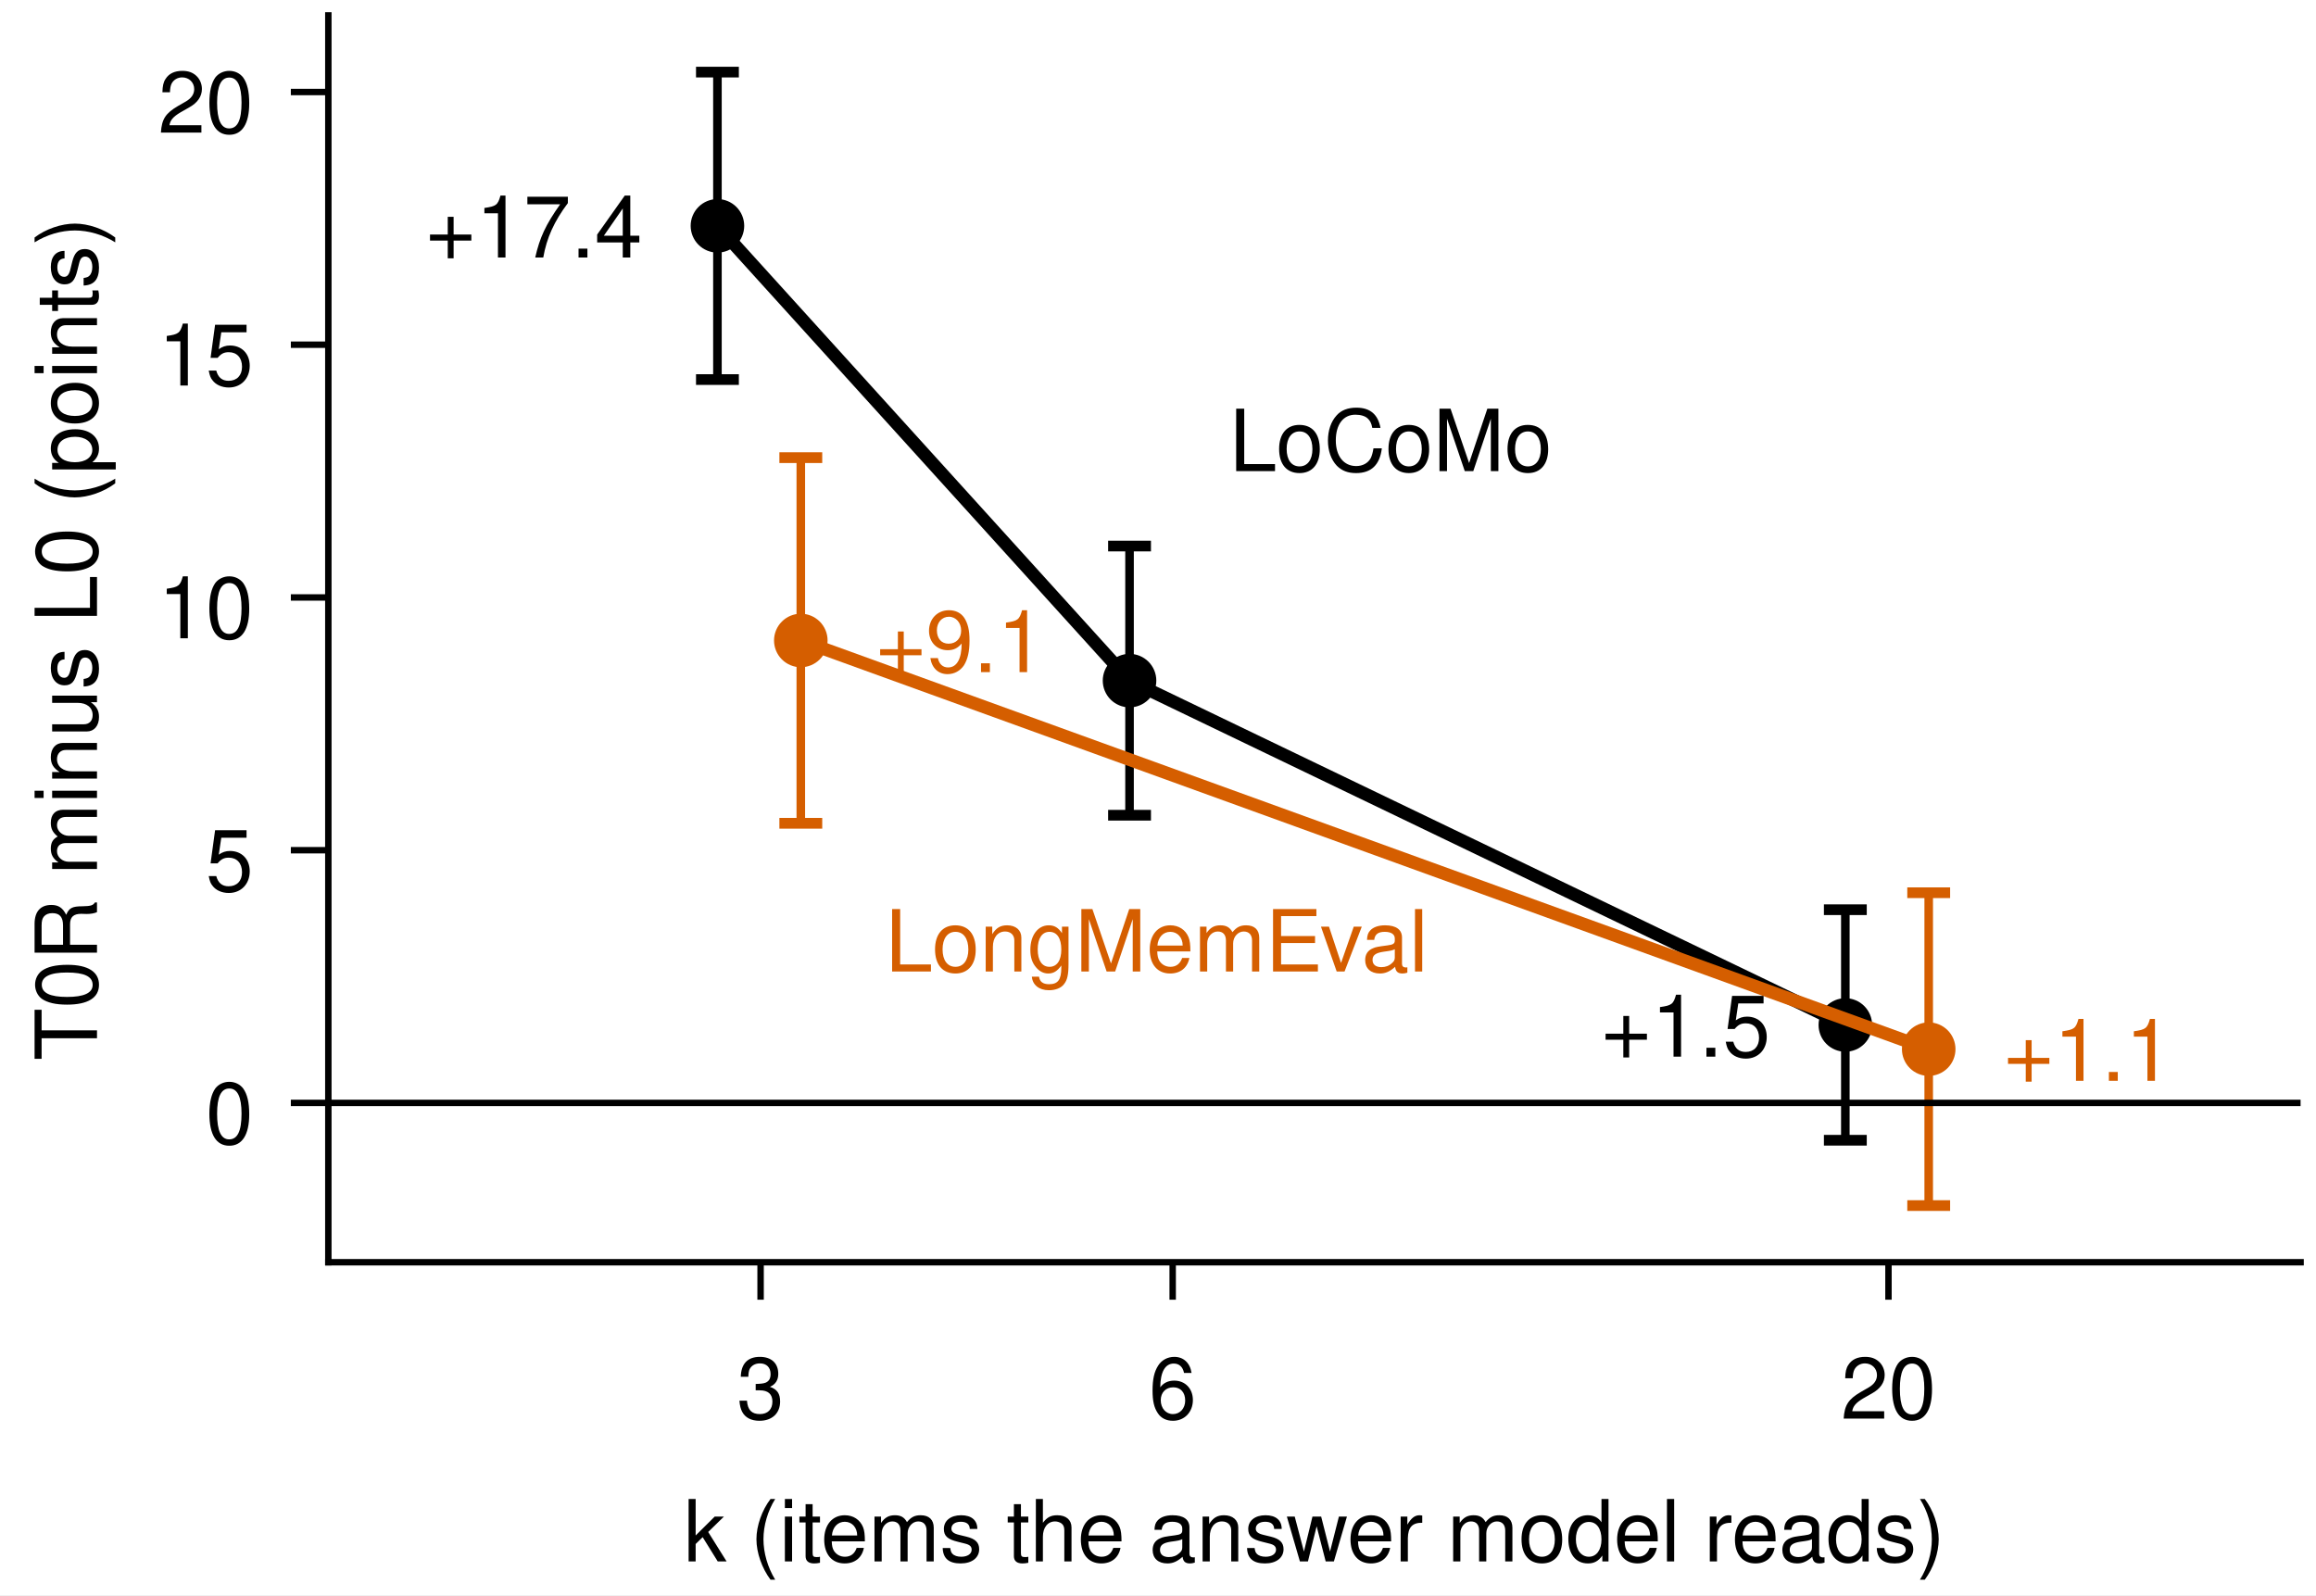
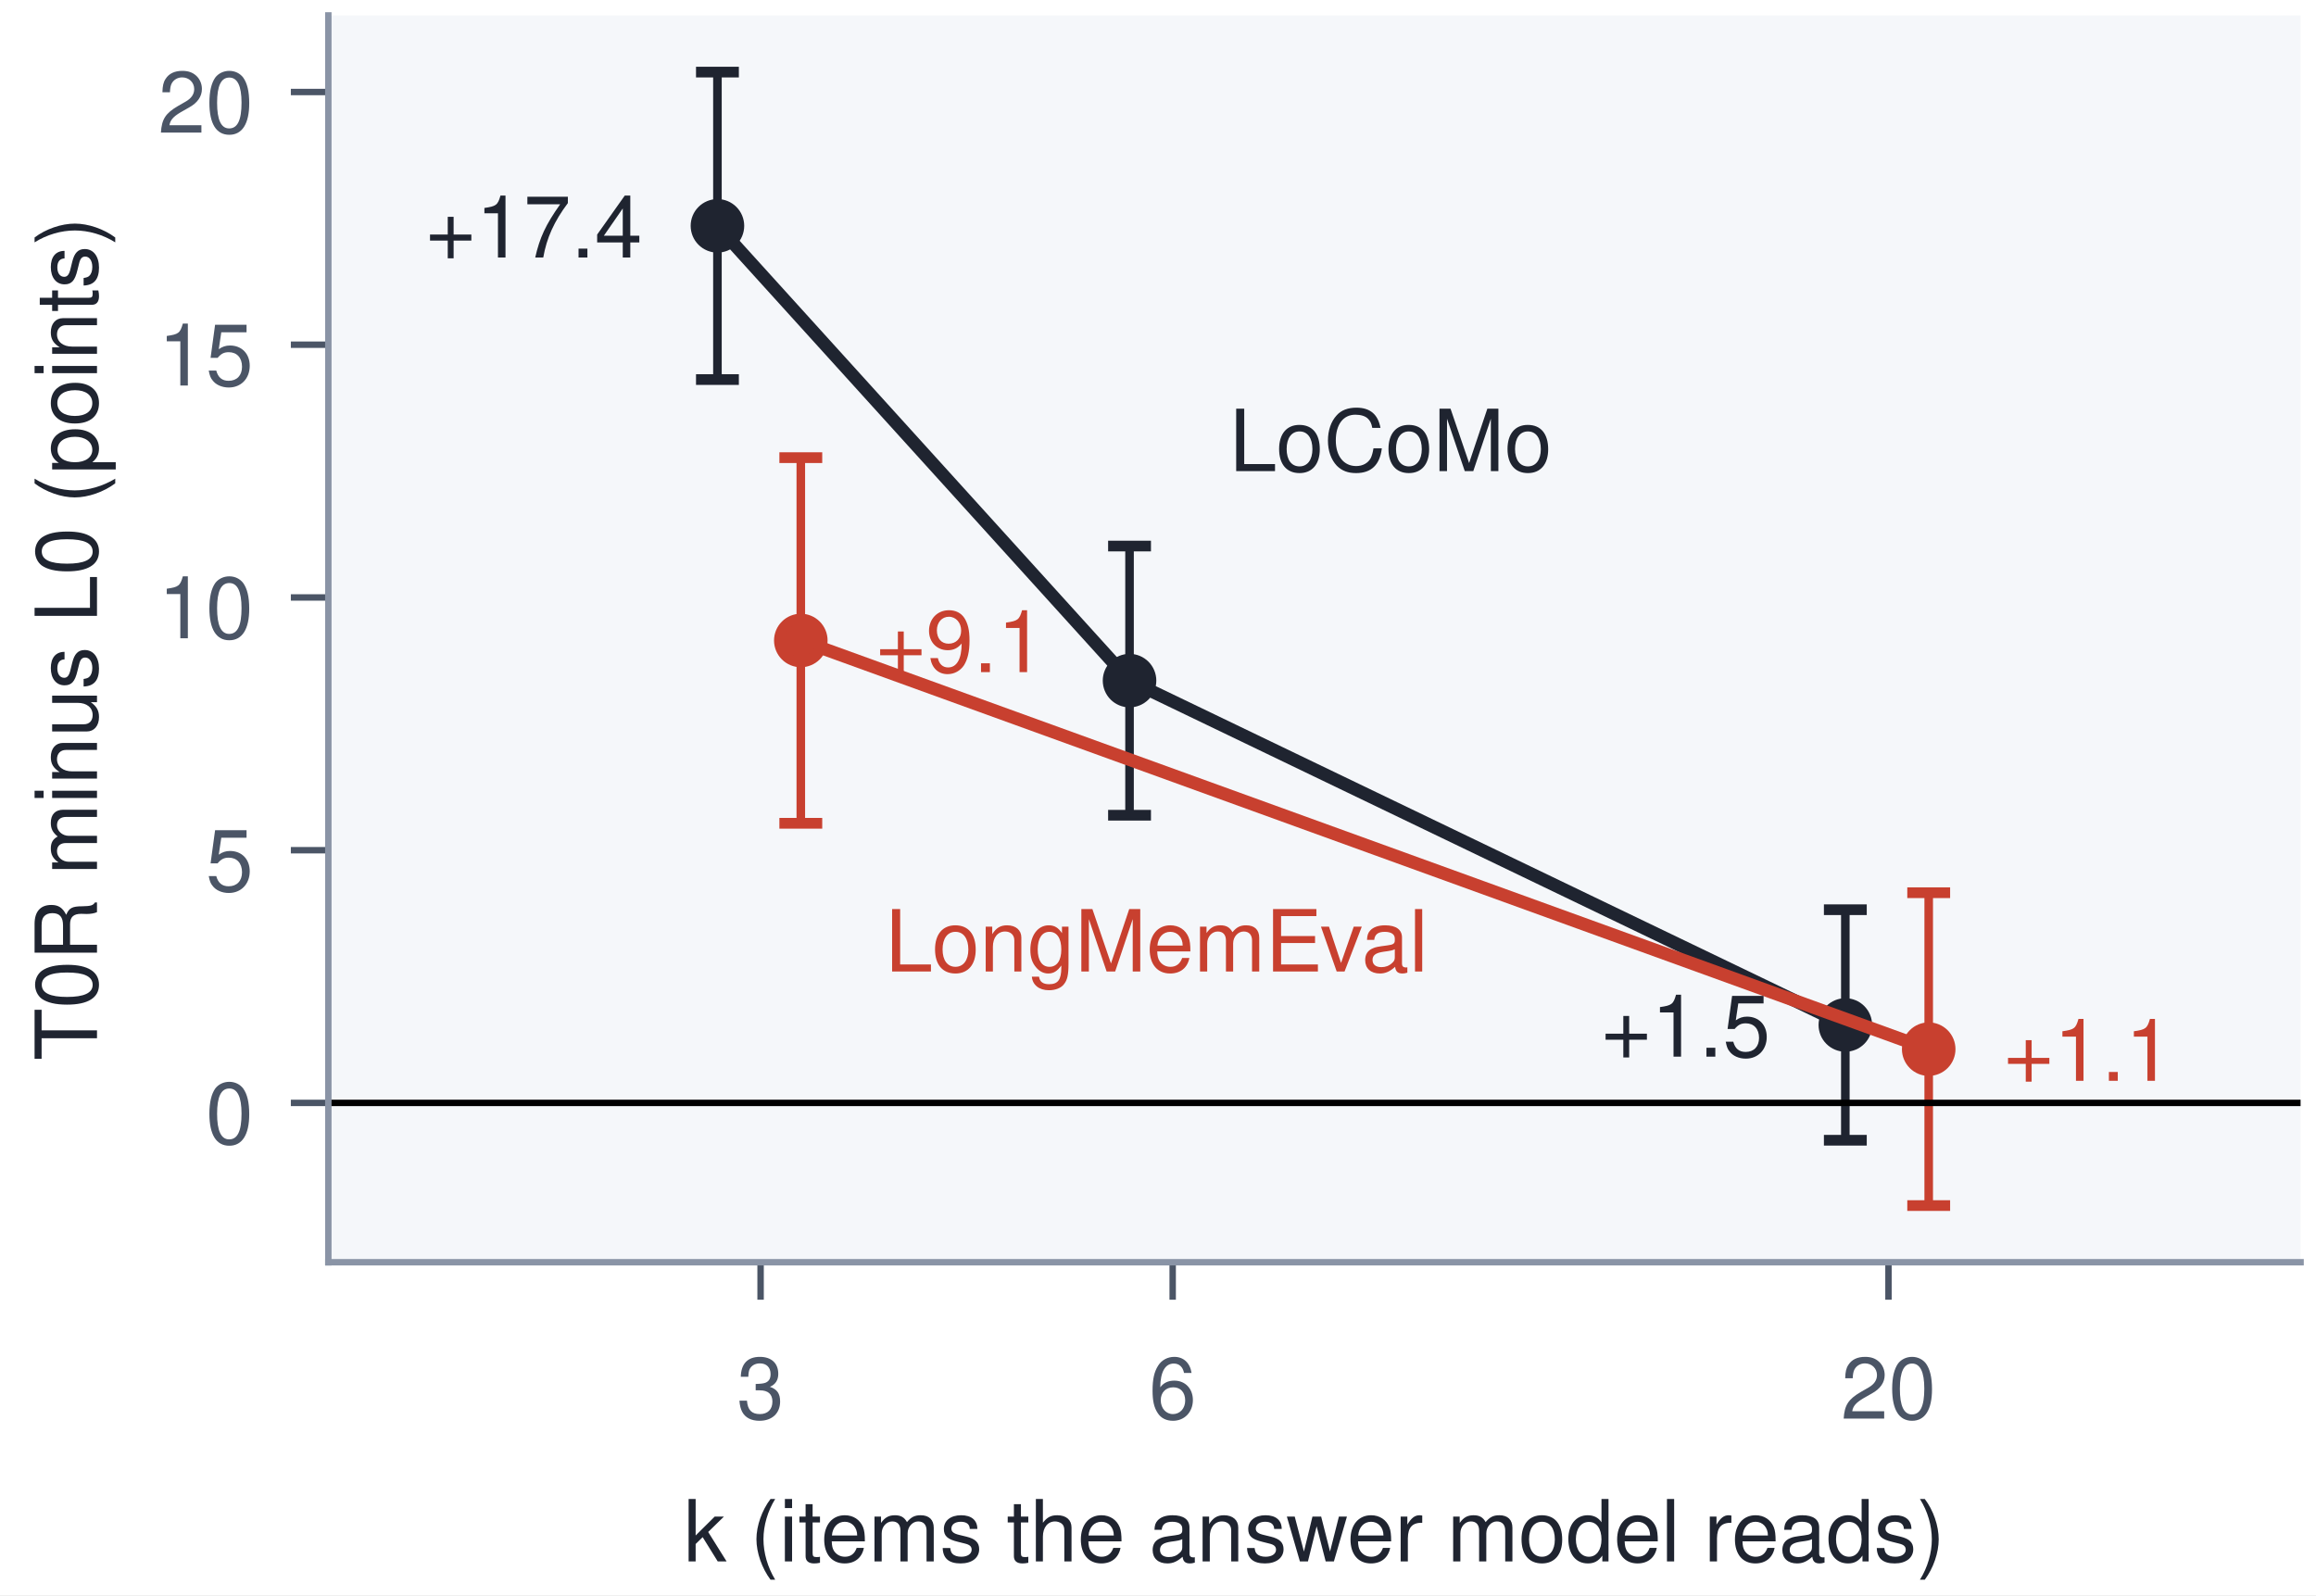
<svg xmlns="http://www.w3.org/2000/svg" xmlns:xlink="http://www.w3.org/1999/xlink" width="216.235pt" height="148.944pt" viewBox="0 0 216.235 148.944" version="1.1">
  <defs>
    <style type="text/css">*{stroke-linejoin: round; stroke-linecap: butt}</style>
  </defs>
  <g id="figure_1">
    <g id="patch_1">
      <path d="M 0 148.944  L 216.235 148.944  L 216.235 0  L 0 0  z " style="fill: #ffffff" />
    </g>
    <g id="axes_1">
      <g id="patch_2">
-         <path d="M 30.655 117.864  L 214.795 117.864  L 214.795 1.44  L 30.655 1.44  z " style="fill: #ffffff" />
+         <path d="M 30.655 117.864  L 214.795 117.864  L 214.795 1.44  L 30.655 1.44  z " style="fill: #f5f7fa" />
      </g>
      <g id="matplotlib.axis_1">
        <g id="xtick_1">
          <g id="line2d_1">
            <defs>
-               <path id="m83c669a65f" d="M 0 0  L 0 3.5  " style="stroke: #000000; stroke-width: 0.6" />
+               <path id="mbe7e641b6d" d="M 0 0  L 0 3.5  " style="stroke: #4b5566; stroke-width: 0.6" />
            </defs>
            <g>
-               <use xlink:href="#m83c669a65f" x="71.013" y="117.864" style="stroke: #000000; stroke-width: 0.6" />
+               <use xlink:href="#mbe7e641b6d" x="71.013" y="117.864" style="fill: #4b5566; stroke: #4b5566; stroke-width: 0.6" />
            </g>
          </g>
          <g id="text_1">
-             <text style="font-size: 8px; font-family: 'Helvetica Neue', 'Helvetica', 'Arial', 'DejaVu Sans', sans-serif; text-anchor: middle" x="71.013" y="132.48" transform="rotate(-0 71.01255 132.48)">3</text>
+             <text style="font-size: 8px; font-family: 'Helvetica Neue', 'Helvetica', 'Arial', 'DejaVu Sans', sans-serif; text-anchor: middle; fill: #4b5566" x="71.013" y="132.48" transform="rotate(-0 71.01255 132.48)">3</text>
          </g>
        </g>
        <g id="xtick_2">
          <g id="line2d_2">
            <g>
-               <use xlink:href="#m83c669a65f" x="109.488" y="117.864" style="stroke: #000000; stroke-width: 0.6" />
+               <use xlink:href="#mbe7e641b6d" x="109.488" y="117.864" style="fill: #4b5566; stroke: #4b5566; stroke-width: 0.6" />
            </g>
          </g>
          <g id="text_2">
-             <text style="font-size: 8px; font-family: 'Helvetica Neue', 'Helvetica', 'Arial', 'DejaVu Sans', sans-serif; text-anchor: middle" x="109.488" y="132.48" transform="rotate(-0 109.4883 132.48)">6</text>
+             <text style="font-size: 8px; font-family: 'Helvetica Neue', 'Helvetica', 'Arial', 'DejaVu Sans', sans-serif; text-anchor: middle; fill: #4b5566" x="109.488" y="132.48" transform="rotate(-0 109.4883 132.48)">6</text>
          </g>
        </g>
        <g id="xtick_3">
          <g id="line2d_3">
            <g>
-               <use xlink:href="#m83c669a65f" x="176.319" y="117.864" style="stroke: #000000; stroke-width: 0.6" />
+               <use xlink:href="#mbe7e641b6d" x="176.319" y="117.864" style="fill: #4b5566; stroke: #4b5566; stroke-width: 0.6" />
            </g>
          </g>
          <g id="text_3">
-             <text style="font-size: 8px; font-family: 'Helvetica Neue', 'Helvetica', 'Arial', 'DejaVu Sans', sans-serif; text-anchor: middle" x="176.319" y="132.48" transform="rotate(-0 176.3193 132.48)">20</text>
+             <text style="font-size: 8px; font-family: 'Helvetica Neue', 'Helvetica', 'Arial', 'DejaVu Sans', sans-serif; text-anchor: middle; fill: #4b5566" x="176.319" y="132.48" transform="rotate(-0 176.3193 132.48)">20</text>
          </g>
        </g>
        <g id="text_4">
-           <text style="font-size: 8px; font-family: 'Helvetica Neue', 'Helvetica', 'Arial', 'DejaVu Sans', sans-serif; text-anchor: middle" x="122.725" y="145.8" transform="rotate(-0 122.725 145.8)">k (items the answer model reads)</text>
+           <text style="font-size: 8px; font-family: 'Helvetica Neue', 'Helvetica', 'Arial', 'DejaVu Sans', sans-serif; text-anchor: middle; fill: #1f2430" x="122.725" y="145.8" transform="rotate(-0 122.725 145.8)">k (items the answer model reads)</text>
        </g>
      </g>
      <g id="matplotlib.axis_2">
        <g id="ytick_1">
          <g id="line2d_4">
            <defs>
-               <path id="me97959d973" d="M 0 0  L -3.5 0  " style="stroke: #000000; stroke-width: 0.6" />
+               <path id="m686e07bae2" d="M 0 0  L -3.5 0  " style="stroke: #4b5566; stroke-width: 0.6" />
            </defs>
            <g>
-               <use xlink:href="#me97959d973" x="30.655" y="102.987" style="stroke: #000000; stroke-width: 0.6" />
+               <use xlink:href="#m686e07bae2" x="30.655" y="102.987" style="fill: #4b5566; stroke: #4b5566; stroke-width: 0.6" />
            </g>
          </g>
          <g id="text_5">
-             <text style="font-size: 8px; font-family: 'Helvetica Neue', 'Helvetica', 'Arial', 'DejaVu Sans', sans-serif; text-anchor: end" x="23.655" y="106.795" transform="rotate(-0 23.655 106.7955)">0</text>
+             <text style="font-size: 8px; font-family: 'Helvetica Neue', 'Helvetica', 'Arial', 'DejaVu Sans', sans-serif; text-anchor: end; fill: #4b5566" x="23.655" y="106.795" transform="rotate(-0 23.655 106.7955)">0</text>
          </g>
        </g>
        <g id="ytick_2">
          <g id="line2d_5">
            <g>
-               <use xlink:href="#me97959d973" x="30.655" y="79.388" style="stroke: #000000; stroke-width: 0.6" />
+               <use xlink:href="#m686e07bae2" x="30.655" y="79.388" style="fill: #4b5566; stroke: #4b5566; stroke-width: 0.6" />
            </g>
          </g>
          <g id="text_6">
-             <text style="font-size: 8px; font-family: 'Helvetica Neue', 'Helvetica', 'Arial', 'DejaVu Sans', sans-serif; text-anchor: end" x="23.655" y="83.196" transform="rotate(-0 23.655 83.19624)">5</text>
+             <text style="font-size: 8px; font-family: 'Helvetica Neue', 'Helvetica', 'Arial', 'DejaVu Sans', sans-serif; text-anchor: end; fill: #4b5566" x="23.655" y="83.196" transform="rotate(-0 23.655 83.19624)">5</text>
          </g>
        </g>
        <g id="ytick_3">
          <g id="line2d_6">
            <g>
-               <use xlink:href="#me97959d973" x="30.655" y="55.789" style="stroke: #000000; stroke-width: 0.6" />
+               <use xlink:href="#m686e07bae2" x="30.655" y="55.789" style="fill: #4b5566; stroke: #4b5566; stroke-width: 0.6" />
            </g>
          </g>
          <g id="text_7">
-             <text style="font-size: 8px; font-family: 'Helvetica Neue', 'Helvetica', 'Arial', 'DejaVu Sans', sans-serif; text-anchor: end" x="23.655" y="59.597" transform="rotate(-0 23.655 59.59699)">10</text>
+             <text style="font-size: 8px; font-family: 'Helvetica Neue', 'Helvetica', 'Arial', 'DejaVu Sans', sans-serif; text-anchor: end; fill: #4b5566" x="23.655" y="59.597" transform="rotate(-0 23.655 59.59699)">10</text>
          </g>
        </g>
        <g id="ytick_4">
          <g id="line2d_7">
            <g>
-               <use xlink:href="#me97959d973" x="30.655" y="32.19" style="stroke: #000000; stroke-width: 0.6" />
+               <use xlink:href="#m686e07bae2" x="30.655" y="32.19" style="fill: #4b5566; stroke: #4b5566; stroke-width: 0.6" />
            </g>
          </g>
          <g id="text_8">
-             <text style="font-size: 8px; font-family: 'Helvetica Neue', 'Helvetica', 'Arial', 'DejaVu Sans', sans-serif; text-anchor: end" x="23.655" y="35.998" transform="rotate(-0 23.655 35.99774)">15</text>
+             <text style="font-size: 8px; font-family: 'Helvetica Neue', 'Helvetica', 'Arial', 'DejaVu Sans', sans-serif; text-anchor: end; fill: #4b5566" x="23.655" y="35.998" transform="rotate(-0 23.655 35.99774)">15</text>
          </g>
        </g>
        <g id="ytick_5">
          <g id="line2d_8">
            <g>
-               <use xlink:href="#me97959d973" x="30.655" y="8.59" style="stroke: #000000; stroke-width: 0.6" />
+               <use xlink:href="#m686e07bae2" x="30.655" y="8.59" style="fill: #4b5566; stroke: #4b5566; stroke-width: 0.6" />
            </g>
          </g>
          <g id="text_9">
-             <text style="font-size: 8px; font-family: 'Helvetica Neue', 'Helvetica', 'Arial', 'DejaVu Sans', sans-serif; text-anchor: end" x="23.655" y="12.398" transform="rotate(-0 23.655 12.39849)">20</text>
+             <text style="font-size: 8px; font-family: 'Helvetica Neue', 'Helvetica', 'Arial', 'DejaVu Sans', sans-serif; text-anchor: end; fill: #4b5566" x="23.655" y="12.398" transform="rotate(-0 23.655 12.39849)">20</text>
          </g>
        </g>
        <g id="text_10">
-           <text style="font-size: 8px; font-family: 'Helvetica Neue', 'Helvetica', 'Arial', 'DejaVu Sans', sans-serif; text-anchor: middle" x="9.056" y="59.652" transform="rotate(-90 9.056 59.652)">T0R minus L0 (points)</text>
+           <text style="font-size: 8px; font-family: 'Helvetica Neue', 'Helvetica', 'Arial', 'DejaVu Sans', sans-serif; text-anchor: middle; fill: #1f2430" x="9.056" y="59.652" transform="rotate(-90 9.056 59.652)">T0R minus L0 (points)</text>
        </g>
      </g>
      <g id="LineCollection_1">
-         <path d="M 66.984 35.444  L 66.984 6.732  " clip-path="url(#p18e181d4f3)" style="fill: none; stroke: #000000; stroke-width: 0.8" />
-         <path d="M 105.46 76.122  L 105.46 50.987  " clip-path="url(#p18e181d4f3)" style="fill: none; stroke: #000000; stroke-width: 0.8" />
-         <path d="M 172.291 106.47  L 172.291 84.945  " clip-path="url(#p18e181d4f3)" style="fill: none; stroke: #000000; stroke-width: 0.8" />
+         <path d="M 66.984 35.444  L 66.984 6.732  " clip-path="url(#pcb4a15db36)" style="fill: none; stroke: #1f2430; stroke-width: 0.8" />
+         <path d="M 105.46 76.122  L 105.46 50.987  " clip-path="url(#pcb4a15db36)" style="fill: none; stroke: #1f2430; stroke-width: 0.8" />
+         <path d="M 172.291 106.47  L 172.291 84.945  " clip-path="url(#pcb4a15db36)" style="fill: none; stroke: #1f2430; stroke-width: 0.8" />
      </g>
      <g id="line2d_9">
        <defs>
-           <path id="m36802166c8" d="M 2 0  L -2 -0  " style="stroke: #000000" />
-         </defs>
-         <g clip-path="url(#p18e181d4f3)">
-           <use xlink:href="#m36802166c8" x="66.984" y="35.444" style="stroke: #000000" />
-           <use xlink:href="#m36802166c8" x="105.46" y="76.122" style="stroke: #000000" />
-           <use xlink:href="#m36802166c8" x="172.291" y="106.47" style="stroke: #000000" />
+           <path id="m8af1c2702b" d="M 2 0  L -2 -0  " style="stroke: #1f2430" />
+         </defs>
+         <g clip-path="url(#pcb4a15db36)">
+           <use xlink:href="#m8af1c2702b" x="66.984" y="35.444" style="fill: #1f2430; stroke: #1f2430" />
+           <use xlink:href="#m8af1c2702b" x="105.46" y="76.122" style="fill: #1f2430; stroke: #1f2430" />
+           <use xlink:href="#m8af1c2702b" x="172.291" y="106.47" style="fill: #1f2430; stroke: #1f2430" />
        </g>
      </g>
      <g id="line2d_10">
-         <g clip-path="url(#p18e181d4f3)">
-           <use xlink:href="#m36802166c8" x="66.984" y="6.732" style="stroke: #000000" />
-           <use xlink:href="#m36802166c8" x="105.46" y="50.987" style="stroke: #000000" />
-           <use xlink:href="#m36802166c8" x="172.291" y="84.945" style="stroke: #000000" />
+         <g clip-path="url(#pcb4a15db36)">
+           <use xlink:href="#m8af1c2702b" x="66.984" y="6.732" style="fill: #1f2430; stroke: #1f2430" />
+           <use xlink:href="#m8af1c2702b" x="105.46" y="50.987" style="fill: #1f2430; stroke: #1f2430" />
+           <use xlink:href="#m8af1c2702b" x="172.291" y="84.945" style="fill: #1f2430; stroke: #1f2430" />
        </g>
      </g>
      <g id="LineCollection_2">
-         <path d="M 74.768 76.877  L 74.768 42.734  " clip-path="url(#p18e181d4f3)" style="fill: none; stroke: #d55e00; stroke-width: 0.8" />
-         <path d="M 180.075 112.572  L 180.075 83.361  " clip-path="url(#p18e181d4f3)" style="fill: none; stroke: #d55e00; stroke-width: 0.8" />
+         <path d="M 74.768 76.877  L 74.768 42.734  " clip-path="url(#pcb4a15db36)" style="fill: none; stroke: #c8402f; stroke-width: 0.8" />
+         <path d="M 180.075 112.572  L 180.075 83.361  " clip-path="url(#pcb4a15db36)" style="fill: none; stroke: #c8402f; stroke-width: 0.8" />
      </g>
      <g id="line2d_11">
        <defs>
-           <path id="m3d0935c76a" d="M 2 0  L -2 -0  " style="stroke: #d55e00" />
-         </defs>
-         <g clip-path="url(#p18e181d4f3)">
-           <use xlink:href="#m3d0935c76a" x="74.768" y="76.877" style="fill: #d55e00; stroke: #d55e00" />
-           <use xlink:href="#m3d0935c76a" x="180.075" y="112.572" style="fill: #d55e00; stroke: #d55e00" />
+           <path id="mc45ea4e0f2" d="M 2 0  L -2 -0  " style="stroke: #c8402f" />
+         </defs>
+         <g clip-path="url(#pcb4a15db36)">
+           <use xlink:href="#mc45ea4e0f2" x="74.768" y="76.877" style="fill: #c8402f; stroke: #c8402f" />
+           <use xlink:href="#mc45ea4e0f2" x="180.075" y="112.572" style="fill: #c8402f; stroke: #c8402f" />
        </g>
      </g>
      <g id="line2d_12">
-         <g clip-path="url(#p18e181d4f3)">
-           <use xlink:href="#m3d0935c76a" x="74.768" y="42.734" style="fill: #d55e00; stroke: #d55e00" />
-           <use xlink:href="#m3d0935c76a" x="180.075" y="83.361" style="fill: #d55e00; stroke: #d55e00" />
+         <g clip-path="url(#pcb4a15db36)">
+           <use xlink:href="#mc45ea4e0f2" x="74.768" y="42.734" style="fill: #c8402f; stroke: #c8402f" />
+           <use xlink:href="#mc45ea4e0f2" x="180.075" y="83.361" style="fill: #c8402f; stroke: #c8402f" />
        </g>
      </g>
      <g id="line2d_13">
-         <path d="M 30.655 102.987  L 214.795 102.987  " clip-path="url(#p18e181d4f3)" style="fill: none; stroke: #000000; stroke-width: 0.6; stroke-linecap: square" />
+         <path d="M 30.655 102.987  L 214.795 102.987  " clip-path="url(#pcb4a15db36)" style="fill: none; stroke: #000000; stroke-width: 0.6; stroke-linecap: square" />
      </g>
      <g id="line2d_14">
-         <path d="M 66.984 21.088  L 105.46 63.554  L 172.291 95.708  " clip-path="url(#p18e181d4f3)" style="fill: none; stroke: #000000; stroke-width: 1.2; stroke-linecap: square" />
-         <defs>
-           <path id="m791313097b" d="M 0 2  C 0.53 2 1.039 1.789 1.414 1.414  C 1.789 1.039 2 0.53 2 0  C 2 -0.53 1.789 -1.039 1.414 -1.414  C 1.039 -1.789 0.53 -2 0 -2  C -0.53 -2 -1.039 -1.789 -1.414 -1.414  C -1.789 -1.039 -2 -0.53 -2 0  C -2 0.53 -1.789 1.039 -1.414 1.414  C -1.039 1.789 -0.53 2 0 2  z " style="stroke: #000000" />
-         </defs>
-         <g clip-path="url(#p18e181d4f3)">
-           <use xlink:href="#m791313097b" x="66.984" y="21.088" style="stroke: #000000" />
-           <use xlink:href="#m791313097b" x="105.46" y="63.554" style="stroke: #000000" />
-           <use xlink:href="#m791313097b" x="172.291" y="95.708" style="stroke: #000000" />
+         <path d="M 66.984 21.088  L 105.46 63.554  L 172.291 95.708  " clip-path="url(#pcb4a15db36)" style="fill: none; stroke: #1f2430; stroke-width: 1.2; stroke-linecap: square" />
+         <defs>
+           <path id="m4c3296e218" d="M 0 2  C 0.53 2 1.039 1.789 1.414 1.414  C 1.789 1.039 2 0.53 2 0  C 2 -0.53 1.789 -1.039 1.414 -1.414  C 1.039 -1.789 0.53 -2 0 -2  C -0.53 -2 -1.039 -1.789 -1.414 -1.414  C -1.789 -1.039 -2 -0.53 -2 0  C -2 0.53 -1.789 1.039 -1.414 1.414  C -1.039 1.789 -0.53 2 0 2  z " style="stroke: #1f2430" />
+         </defs>
+         <g clip-path="url(#pcb4a15db36)">
+           <use xlink:href="#m4c3296e218" x="66.984" y="21.088" style="fill: #1f2430; stroke: #1f2430" />
+           <use xlink:href="#m4c3296e218" x="105.46" y="63.554" style="fill: #1f2430; stroke: #1f2430" />
+           <use xlink:href="#m4c3296e218" x="172.291" y="95.708" style="fill: #1f2430; stroke: #1f2430" />
        </g>
      </g>
      <g id="line2d_15">
-         <path d="M 74.768 59.806  L 180.075 97.966  " clip-path="url(#p18e181d4f3)" style="fill: none; stroke: #d55e00; stroke-width: 1.2; stroke-linecap: square" />
-         <defs>
-           <path id="mbd3655c9a6" d="M 0 2  C 0.53 2 1.039 1.789 1.414 1.414  C 1.789 1.039 2 0.53 2 0  C 2 -0.53 1.789 -1.039 1.414 -1.414  C 1.039 -1.789 0.53 -2 0 -2  C -0.53 -2 -1.039 -1.789 -1.414 -1.414  C -1.789 -1.039 -2 -0.53 -2 0  C -2 0.53 -1.789 1.039 -1.414 1.414  C -1.039 1.789 -0.53 2 0 2  z " style="stroke: #d55e00" />
-         </defs>
-         <g clip-path="url(#p18e181d4f3)">
-           <use xlink:href="#mbd3655c9a6" x="74.768" y="59.806" style="fill: #d55e00; stroke: #d55e00" />
-           <use xlink:href="#mbd3655c9a6" x="180.075" y="97.966" style="fill: #d55e00; stroke: #d55e00" />
+         <path d="M 74.768 59.806  L 180.075 97.966  " clip-path="url(#pcb4a15db36)" style="fill: none; stroke: #c8402f; stroke-width: 1.2; stroke-linecap: square" />
+         <defs>
+           <path id="m1fc7ce742f" d="M 0 2  C 0.53 2 1.039 1.789 1.414 1.414  C 1.789 1.039 2 0.53 2 0  C 2 -0.53 1.789 -1.039 1.414 -1.414  C 1.039 -1.789 0.53 -2 0 -2  C -0.53 -2 -1.039 -1.789 -1.414 -1.414  C -1.789 -1.039 -2 -0.53 -2 0  C -2 0.53 -1.789 1.039 -1.414 1.414  C -1.039 1.789 -0.53 2 0 2  z " style="stroke: #c8402f" />
+         </defs>
+         <g clip-path="url(#pcb4a15db36)">
+           <use xlink:href="#m1fc7ce742f" x="74.768" y="59.806" style="fill: #c8402f; stroke: #c8402f" />
+           <use xlink:href="#m1fc7ce742f" x="180.075" y="97.966" style="fill: #c8402f; stroke: #c8402f" />
        </g>
      </g>
      <g id="patch_3">
-         <path d="M 30.655 117.864  L 30.655 1.44  " style="fill: none; stroke: #000000; stroke-width: 0.6; stroke-linejoin: miter; stroke-linecap: square" />
+         <path d="M 30.655 117.864  L 30.655 1.44  " style="fill: none; stroke: #8a94a6; stroke-width: 0.6; stroke-linejoin: miter; stroke-linecap: square" />
      </g>
      <g id="patch_4">
-         <path d="M 30.655 117.864  L 214.795 117.864  " style="fill: none; stroke: #000000; stroke-width: 0.6; stroke-linejoin: miter; stroke-linecap: square" />
+         <path d="M 30.655 117.864  L 214.795 117.864  " style="fill: none; stroke: #8a94a6; stroke-width: 0.6; stroke-linejoin: miter; stroke-linecap: square" />
      </g>
      <g id="text_11">
-         <text style="font-size: 8px; font-family: 'Helvetica Neue', 'Helvetica', 'Arial', 'DejaVu Sans', sans-serif; text-anchor: end" x="59.984" y="24.044" transform="rotate(-0 59.98425 24.04378)">+17.4</text>
+         <text style="font-size: 8px; font-family: 'Helvetica Neue', 'Helvetica', 'Arial', 'DejaVu Sans', sans-serif; text-anchor: end; fill: #1f2430" x="59.984" y="24.044" transform="rotate(-0 59.98425 24.04378)">+17.4</text>
      </g>
      <g id="text_12">
-         <text style="font-size: 8px; font-family: 'Helvetica Neue', 'Helvetica', 'Arial', 'DejaVu Sans', sans-serif; text-anchor: end" x="165.291" y="98.664" transform="rotate(-0 165.291 98.66352)">+1.5</text>
+         <text style="font-size: 8px; font-family: 'Helvetica Neue', 'Helvetica', 'Arial', 'DejaVu Sans', sans-serif; text-anchor: end; fill: #1f2430" x="165.291" y="98.664" transform="rotate(-0 165.291 98.66352)">+1.5</text>
      </g>
      <g id="text_13">
-         <text style="font-size: 8px; font-family: 'Helvetica Neue', 'Helvetica', 'Arial', 'DejaVu Sans', sans-serif; text-anchor: start" x="114.779" y="43.989" transform="rotate(-0 114.7788 43.98936)">LoCoMo</text>
+         <text style="font-size: 8px; font-family: 'Helvetica Neue', 'Helvetica', 'Arial', 'DejaVu Sans', sans-serif; text-anchor: start; fill: #1f2430" x="114.779" y="43.989" transform="rotate(-0 114.7788 43.98936)">LoCoMo</text>
      </g>
      <g id="text_14">
-         <text style="font-size: 8px; font-family: 'Helvetica Neue', 'Helvetica', 'Arial', 'DejaVu Sans', sans-serif; text-anchor: start; fill: #d55e00" x="81.768" y="62.762" transform="rotate(-0 81.7682 62.76188)">+9.1</text>
+         <text style="font-size: 8px; font-family: 'Helvetica Neue', 'Helvetica', 'Arial', 'DejaVu Sans', sans-serif; text-anchor: start; fill: #c8402f" x="81.768" y="62.762" transform="rotate(-0 81.7682 62.76188)">+9.1</text>
      </g>
      <g id="text_15">
-         <text style="font-size: 8px; font-family: 'Helvetica Neue', 'Helvetica', 'Arial', 'DejaVu Sans', sans-serif; text-anchor: start; fill: #d55e00" x="187.075" y="100.922" transform="rotate(-0 187.0749 100.9224)">+1.1</text>
+         <text style="font-size: 8px; font-family: 'Helvetica Neue', 'Helvetica', 'Arial', 'DejaVu Sans', sans-serif; text-anchor: start; fill: #c8402f" x="187.075" y="100.922" transform="rotate(-0 187.0749 100.9224)">+1.1</text>
      </g>
      <g id="text_16">
-         <text style="font-size: 8px; font-family: 'Helvetica Neue', 'Helvetica', 'Arial', 'DejaVu Sans', sans-serif; text-anchor: start; fill: #d55e00" x="82.654" y="90.716" transform="rotate(-0 82.65387 90.71588)">LongMemEval</text>
+         <text style="font-size: 8px; font-family: 'Helvetica Neue', 'Helvetica', 'Arial', 'DejaVu Sans', sans-serif; text-anchor: start; fill: #c8402f" x="82.654" y="90.716" transform="rotate(-0 82.65387 90.71588)">LongMemEval</text>
      </g>
    </g>
  </g>
  <defs>
-     <clipPath id="p18e181d4f3">
+     <clipPath id="pcb4a15db36">
      <rect x="30.655" y="1.44" width="184.14" height="116.424" />
    </clipPath>
  </defs>
</svg>
